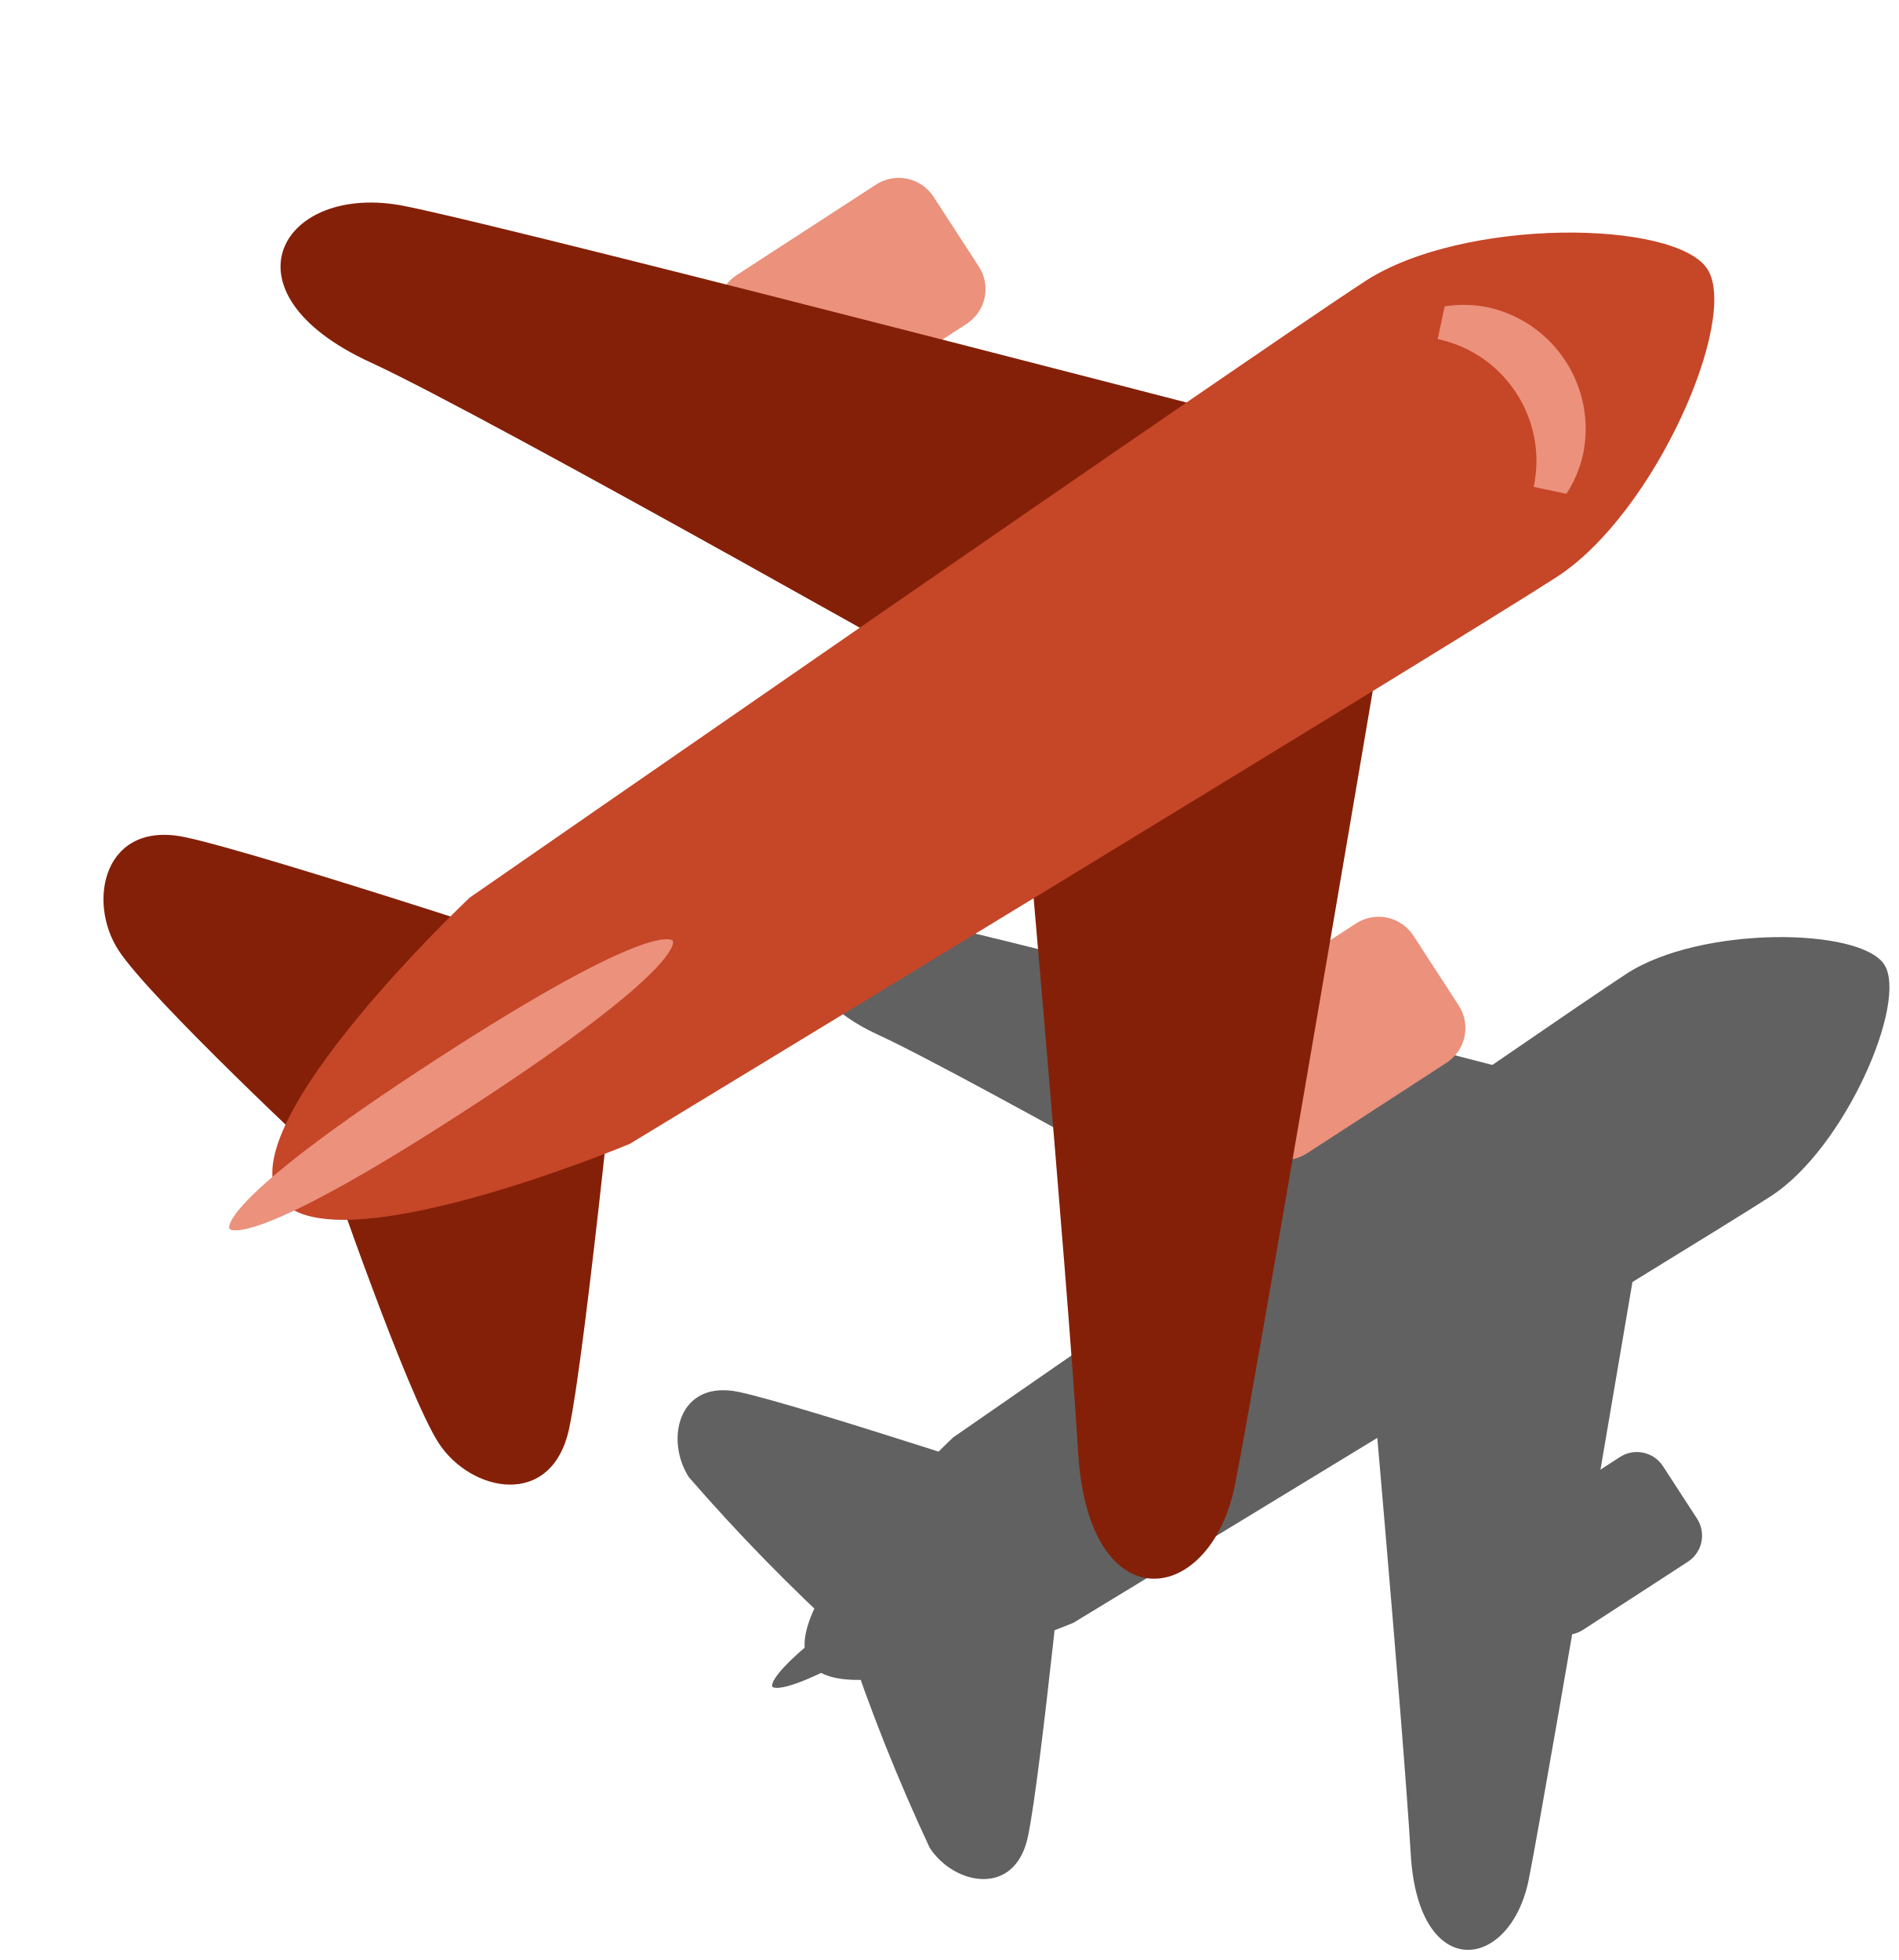
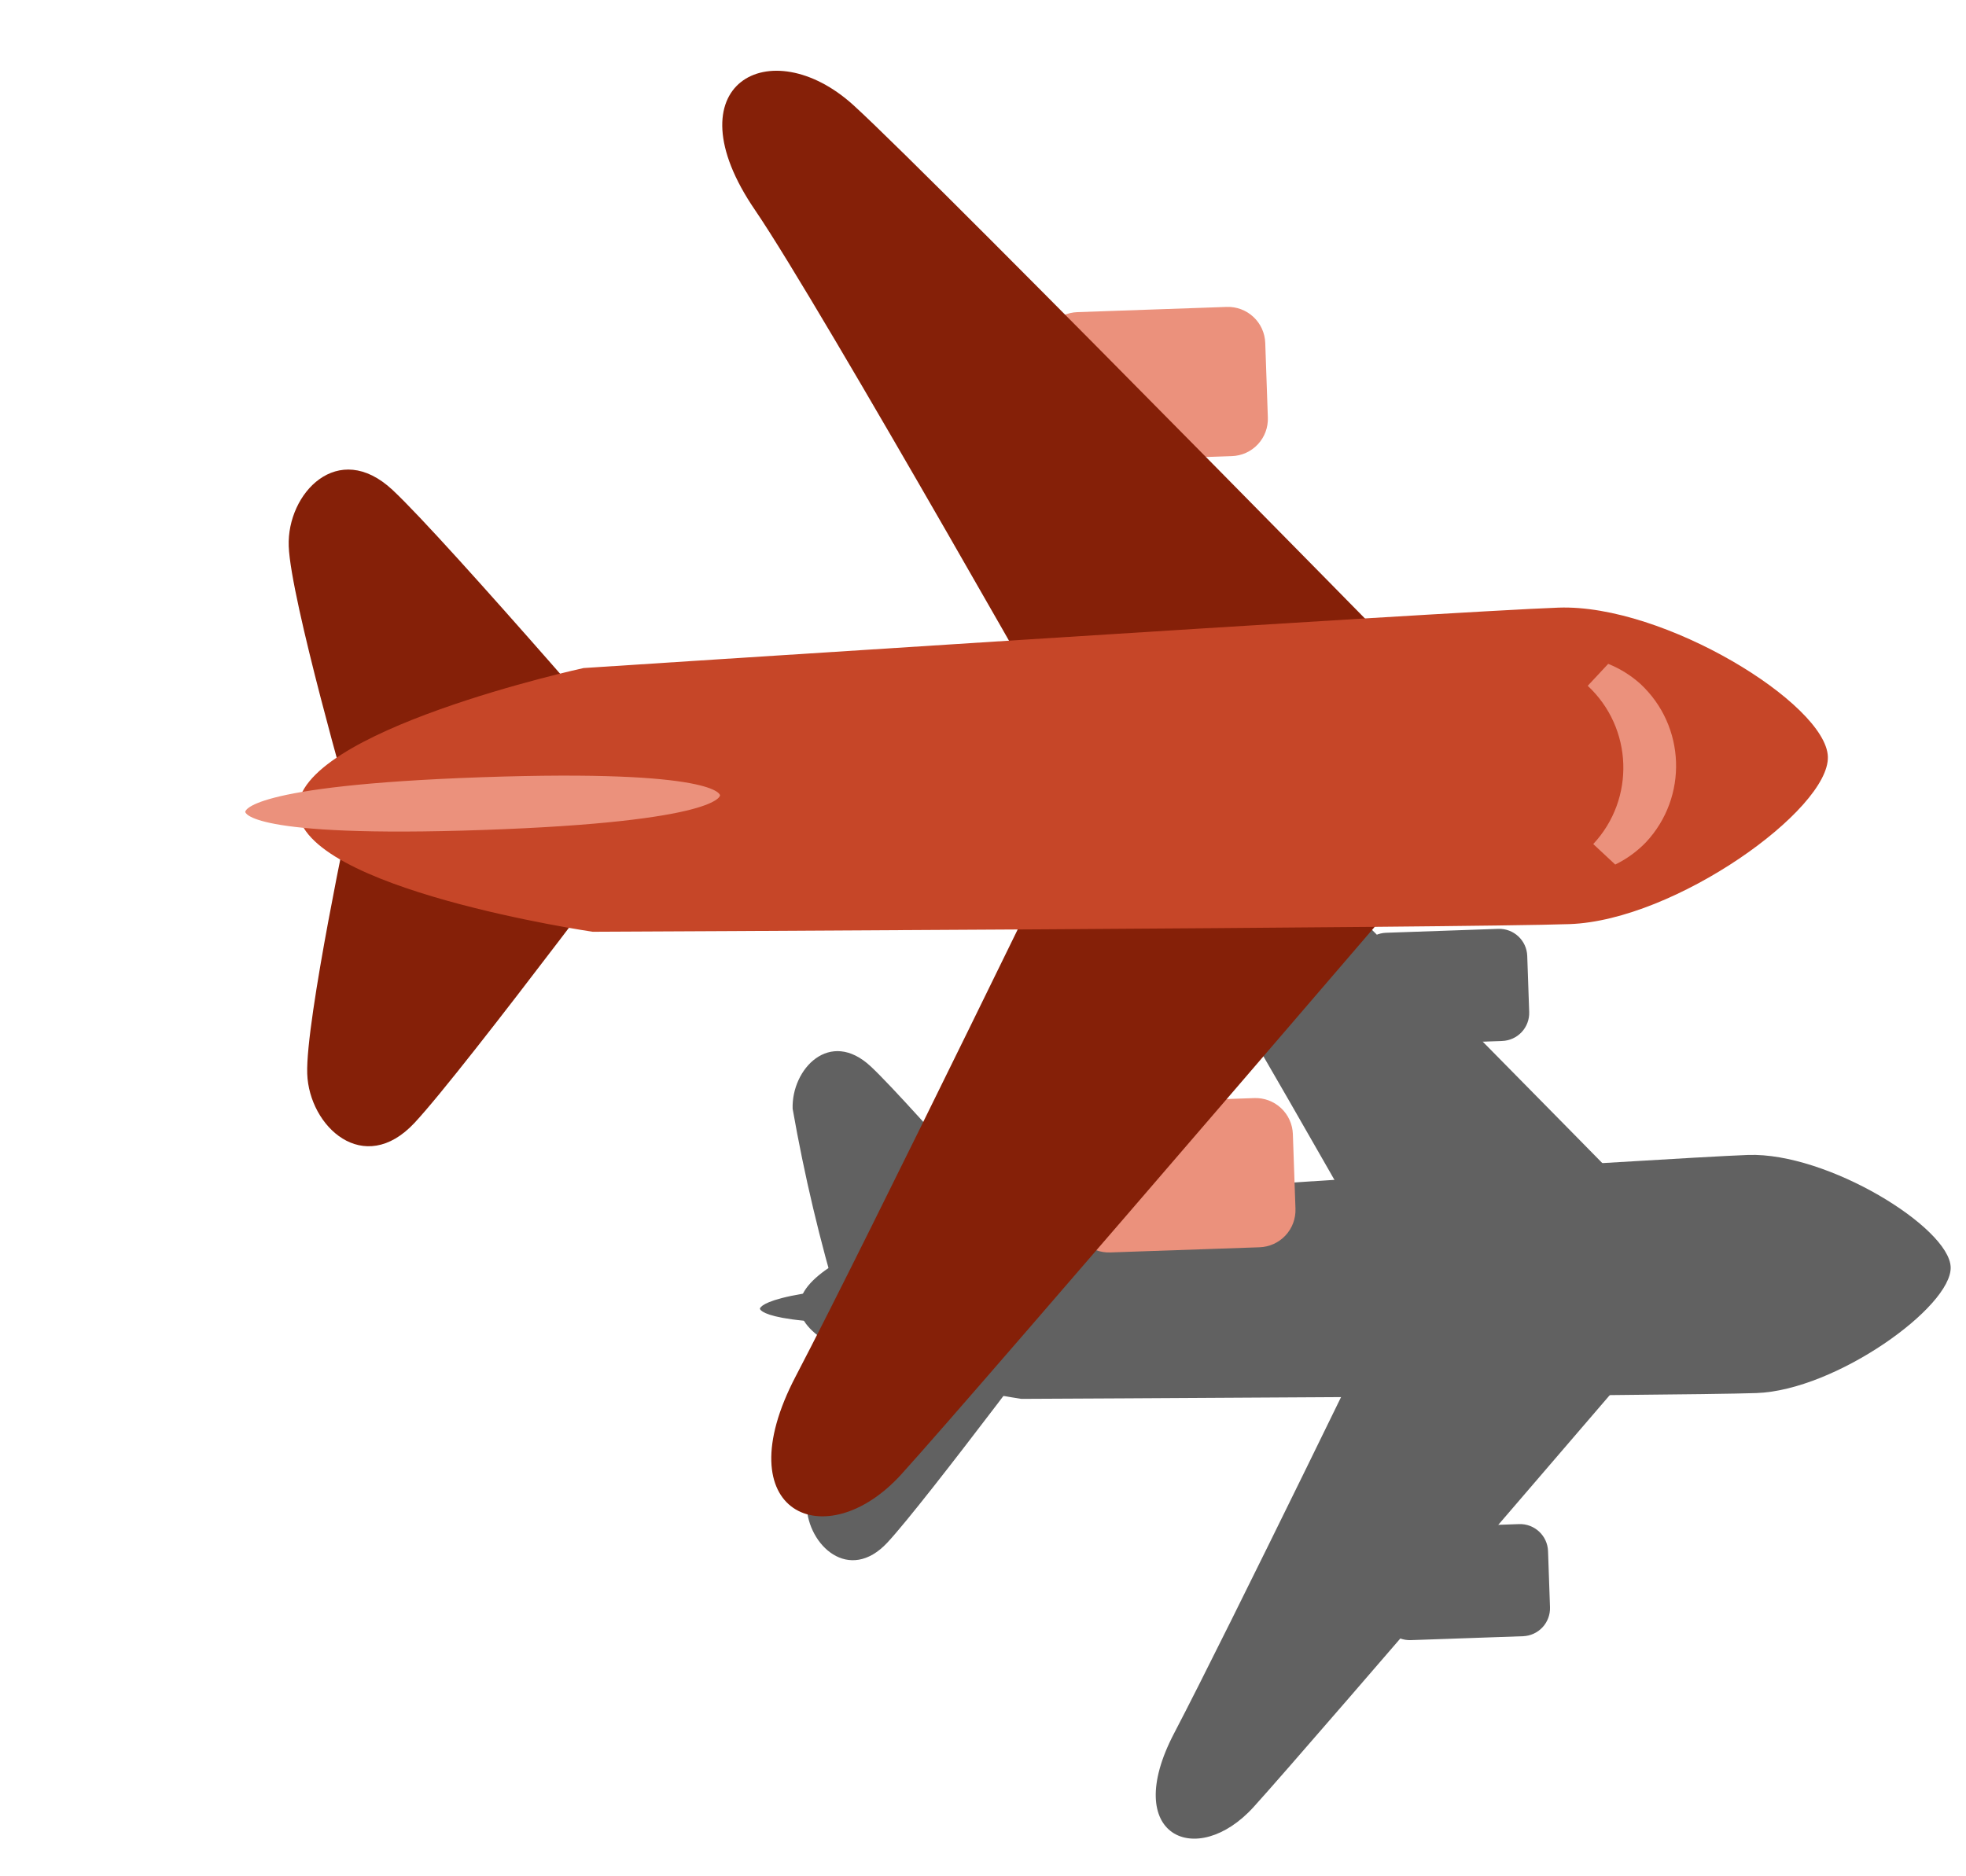
- <svg xmlns="http://www.w3.org/2000/svg" width="55.917" height="57.724" viewBox="0 0 55.917 57.724">
-   <g id="Plane" transform="translate(-11.473 5.264) rotate(-18)">
-     <g id="shadow" transform="translate(29.092 26.442) rotate(30)" opacity="0.62">
+ <svg xmlns="http://www.w3.org/2000/svg" width="64.456" height="61.513" viewBox="0 0 64.456 61.513">
+   <g id="Plane" transform="translate(-6.601 7.033) rotate(-18)">
+     <g id="shadow" transform="matrix(0.485, 0.875, -0.875, 0.485, 41.282, 26.548)" opacity="0.62">
      <g id="Group_12" data-name="Group 12" transform="translate(10.616 2.09)">
        <path id="Path_63" data-name="Path 63" d="M2.873,5.475a.918.918,0,0,1-1.3,0l-1.3-1.3a.918.918,0,0,1,0-1.3l2.6-2.6a.919.919,0,0,1,1.3,0l1.3,1.3a.918.918,0,0,1,0,1.3Z" transform="translate(13.805 13.804)" />
        <path id="Path_64" data-name="Path 64" d="M2.873,5.475a.918.918,0,0,1-1.3,0l-1.3-1.3a.918.918,0,0,1,0-1.3l2.6-2.6a.919.919,0,0,1,1.3,0l1.3,1.3a.918.918,0,0,1,0,1.3Z" transform="translate(0 0)" />
      </g>
      <g id="Group_13" data-name="Group 13" transform="translate(0 4.997)">
        <path id="Path_65" data-name="Path 65" d="M1.525,0C3.365,0,11.648.92,11.648.92s.92,8.283.92,10.123-1.841,1.841-2.761.92A56.368,56.368,0,0,1,6.126,6.442,56.369,56.369,0,0,1,.6,2.761C-.316,1.841-.316,0,1.525,0" transform="translate(0 14.69)" />
        <path id="Path_66" data-name="Path 66" d="M2.429,0C5.19-.035,25.436.885,25.436.885s.85,20.247.885,23.008-2.542,3.683-3.554,0S18.074,8.248,18.074,8.248,5.231,4.184,2.424,3.552C-1.253,2.726-.332.037,2.429,0" transform="translate(0.936 0)" />
      </g>
      <path id="Path_67" data-name="Path 67" d="M19.608,2.2C21.449.361,26.05-.559,26.97.361s0,5.522-1.841,7.362S7.644,24.289,7.644,24.289,1.662,28.43.282,27.05s2.761-7.362,2.761-7.362S17.767,4.042,19.608,2.2" transform="translate(4.924 0)" />
      <g id="Group_14" data-name="Group 14" transform="translate(4.271 2.202)">
        <path id="Path_68" data-name="Path 68" d="M8.3.015s.46.46-3.681,4.6S.015,8.3.015,8.3s-.46-.46,3.681-4.6S8.3.015,8.3.015" transform="translate(0 17.471)" />
        <path id="Path_69" data-name="Path 69" d="M0,.92A2.761,2.761,0,0,1,2.761,3.681H3.5a2.684,2.684,0,0,0,.18-.92A2.761,2.761,0,0,0,.92,0,2.68,2.68,0,0,0,0,.179Z" transform="translate(22.102 0)" />
      </g>
    </g>
-     <g id="airplane" transform="translate(21.436 0) rotate(30)">
+     <g id="airplane" transform="matrix(0.485, 0.875, -0.875, 0.485, 37.638, 0.141)">
      <g id="Group_12-2" data-name="Group 12" transform="translate(14.11 2.778)">
        <path id="Path_63-2" data-name="Path 63" d="M3.819,7.277a1.22,1.22,0,0,1-1.73,0L.36,5.548a1.22,1.22,0,0,1,0-1.73L3.819.359a1.222,1.222,0,0,1,1.73,0l1.73,1.73a1.22,1.22,0,0,1,0,1.73Z" transform="translate(18.348 18.348)" fill="#eb917c" />
        <path id="Path_64-2" data-name="Path 64" d="M3.819,7.277a1.22,1.22,0,0,1-1.73,0L.36,5.548a1.22,1.22,0,0,1,0-1.73L3.819.359a1.222,1.222,0,0,1,1.73,0l1.73,1.73a1.22,1.22,0,0,1,0,1.73Z" transform="translate(0 0)" fill="#eb917c" />
      </g>
      <g id="Group_13-2" data-name="Group 13" transform="translate(0 6.642)">
        <path id="Path_65-2" data-name="Path 65" d="M2.027,0C4.473,0,15.482,1.223,15.482,1.223s1.223,11.009,1.223,13.455-2.446,2.446-3.67,1.223S8.143,8.562,8.143,8.562,2.027,4.893.8,3.67-.42,0,2.027,0" transform="translate(0 19.525)" fill="#852008" />
        <path id="Path_66-2" data-name="Path 66" d="M3.228,0c3.67-.048,30.58,1.176,30.58,1.176s1.13,26.91,1.177,30.58-3.378,4.9-4.724,0-6.238-20.8-6.238-20.8-17.07-5.4-20.8-6.241C-1.665,3.623-.442.049,3.228,0" transform="translate(1.244 0)" fill="#852008" />
      </g>
      <path id="Path_67-2" data-name="Path 67" d="M26.062,2.926C28.508.48,34.624-.743,35.847.48s0,7.339-2.446,9.786S10.16,32.283,10.16,32.283s-7.951,5.5-9.786,3.67,3.67-9.786,3.67-9.786S23.615,5.373,26.062,2.926" transform="translate(6.545 0)" fill="#c64628" />
      <g id="Group_14-2" data-name="Group 14" transform="translate(5.676 2.926)">
        <path id="Path_68-2" data-name="Path 68" d="M11.029.02s.612.612-4.893,6.116S.02,11.029.02,11.029s-.612-.612,4.893-6.116S11.029.02,11.029.02" transform="translate(0 23.221)" fill="#eb917c" />
        <path id="Path_69-2" data-name="Path 69" d="M0,1.223a3.669,3.669,0,0,1,3.67,3.67h.985A3.567,3.567,0,0,0,4.893,3.67,3.669,3.669,0,0,0,1.223,0,3.562,3.562,0,0,0,0,.239Z" transform="translate(29.377 0)" fill="#eb917c" />
      </g>
    </g>
  </g>
</svg>
